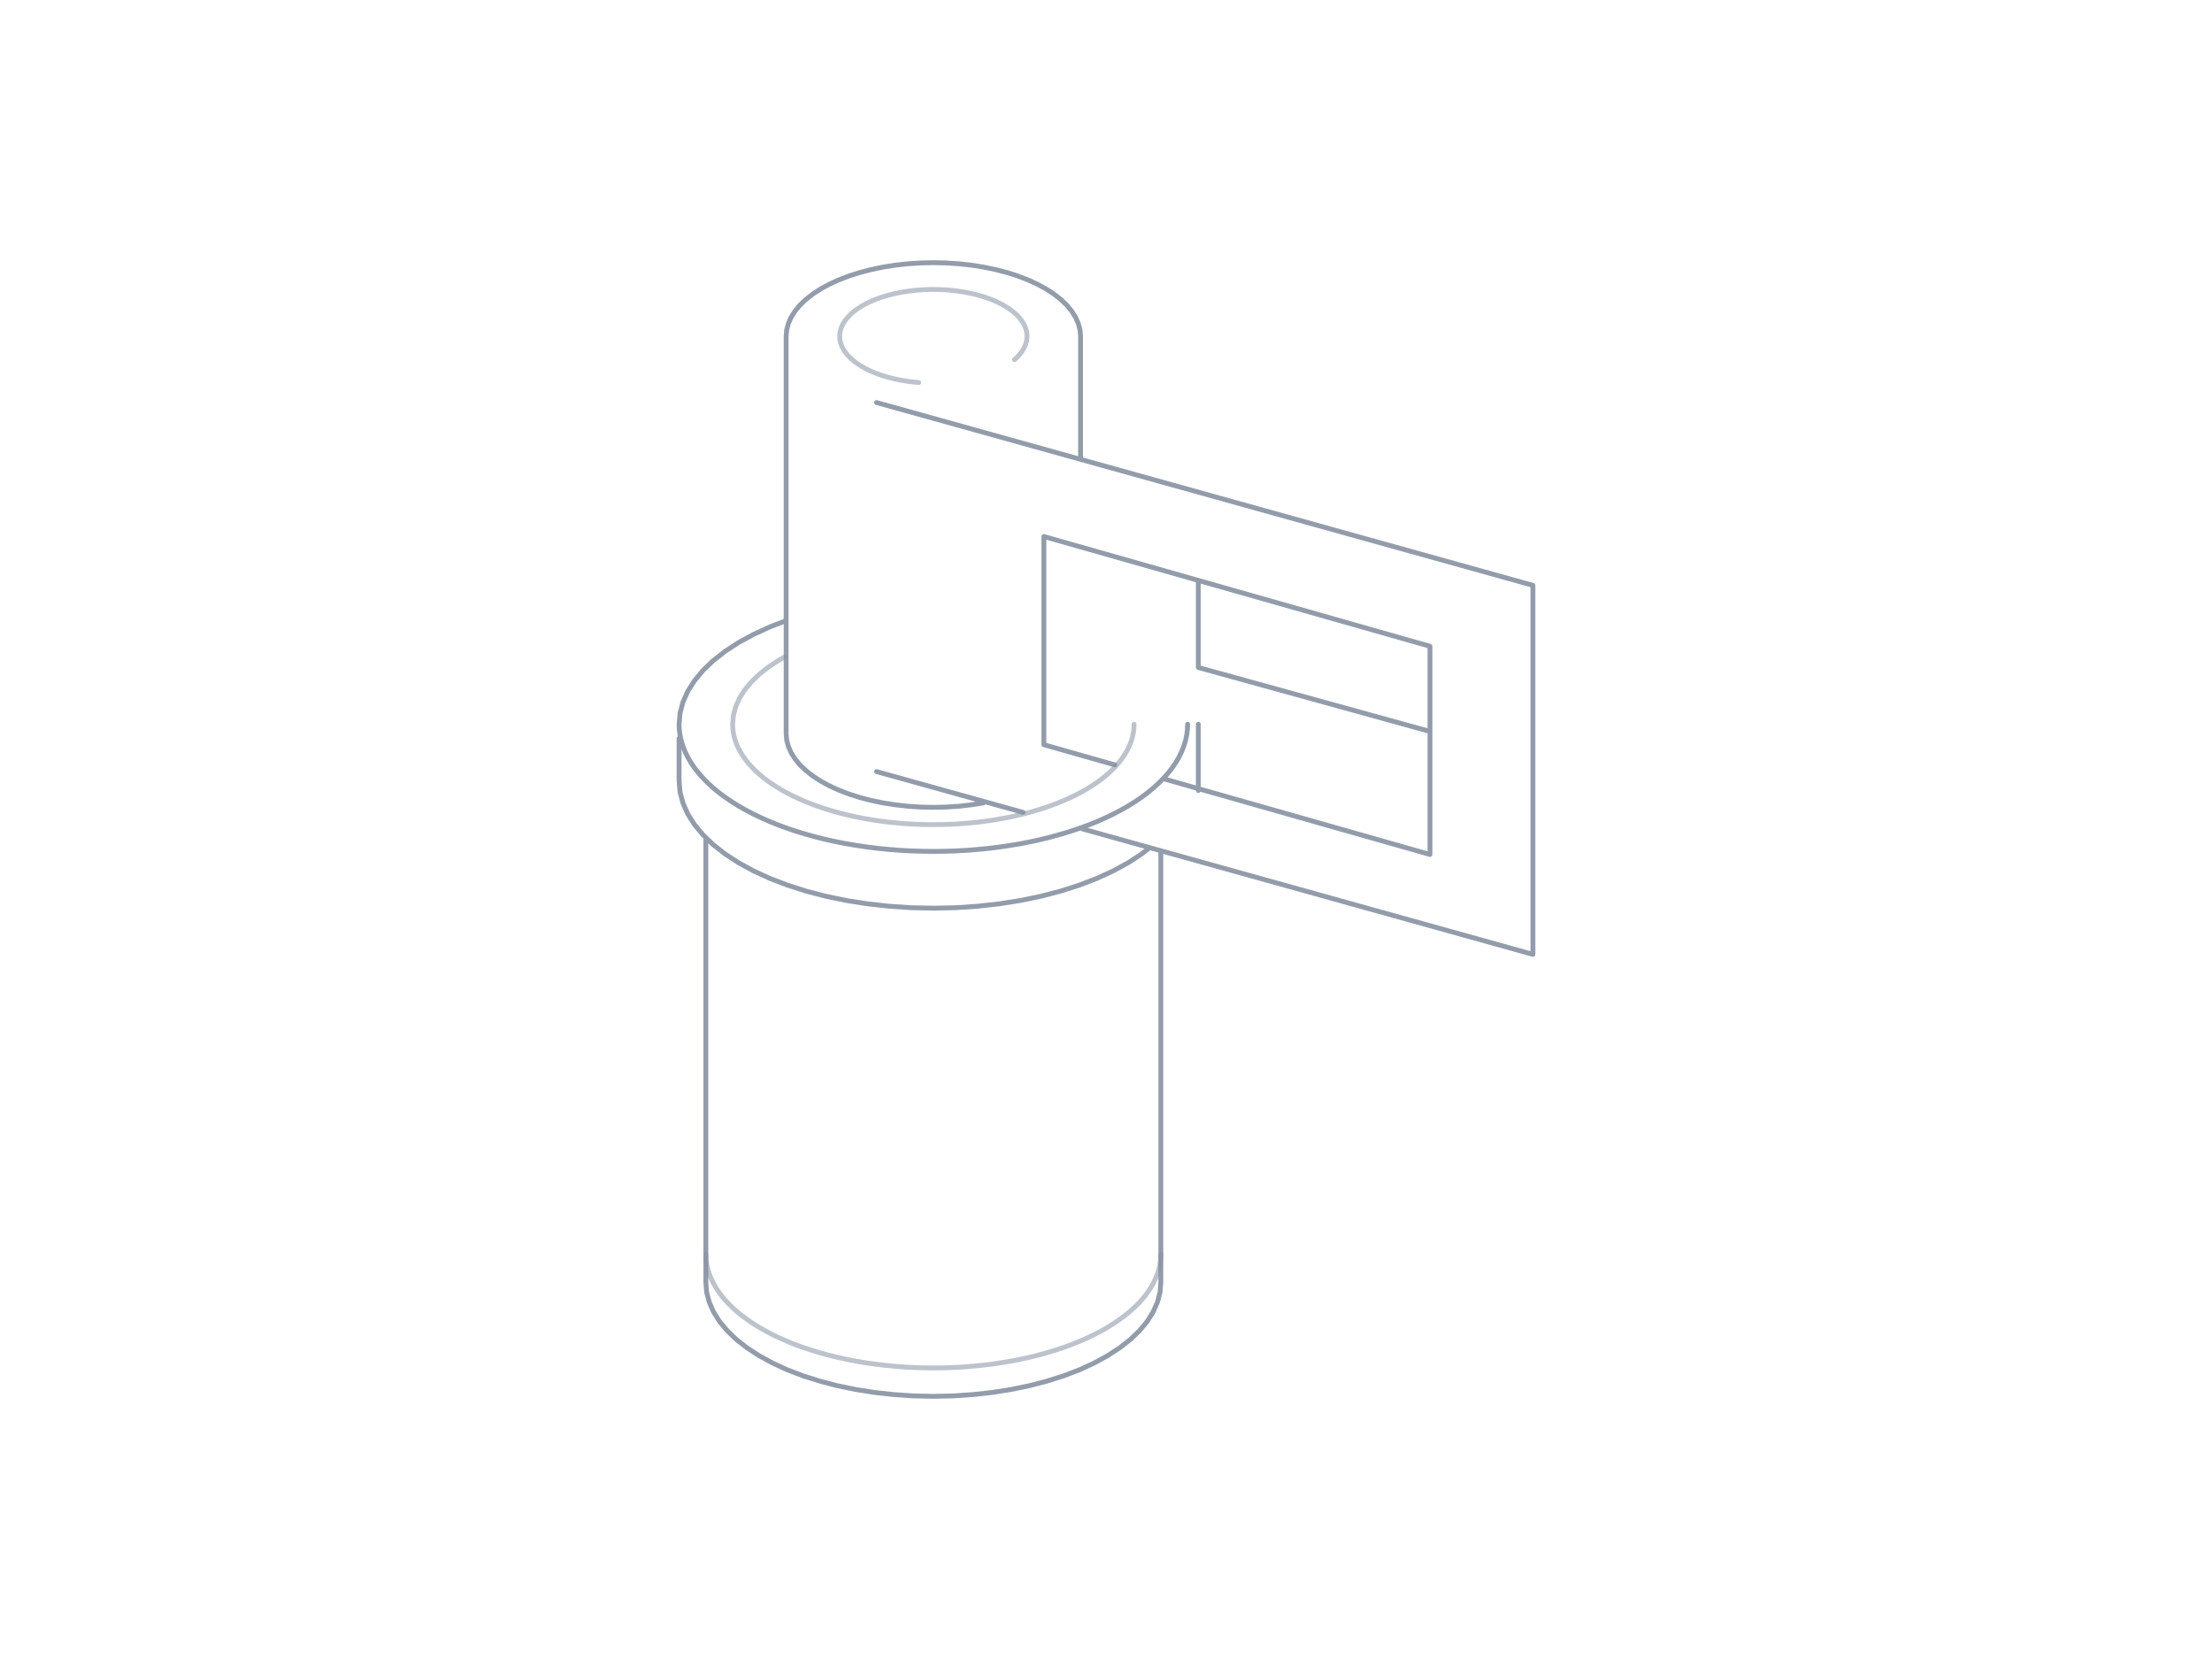
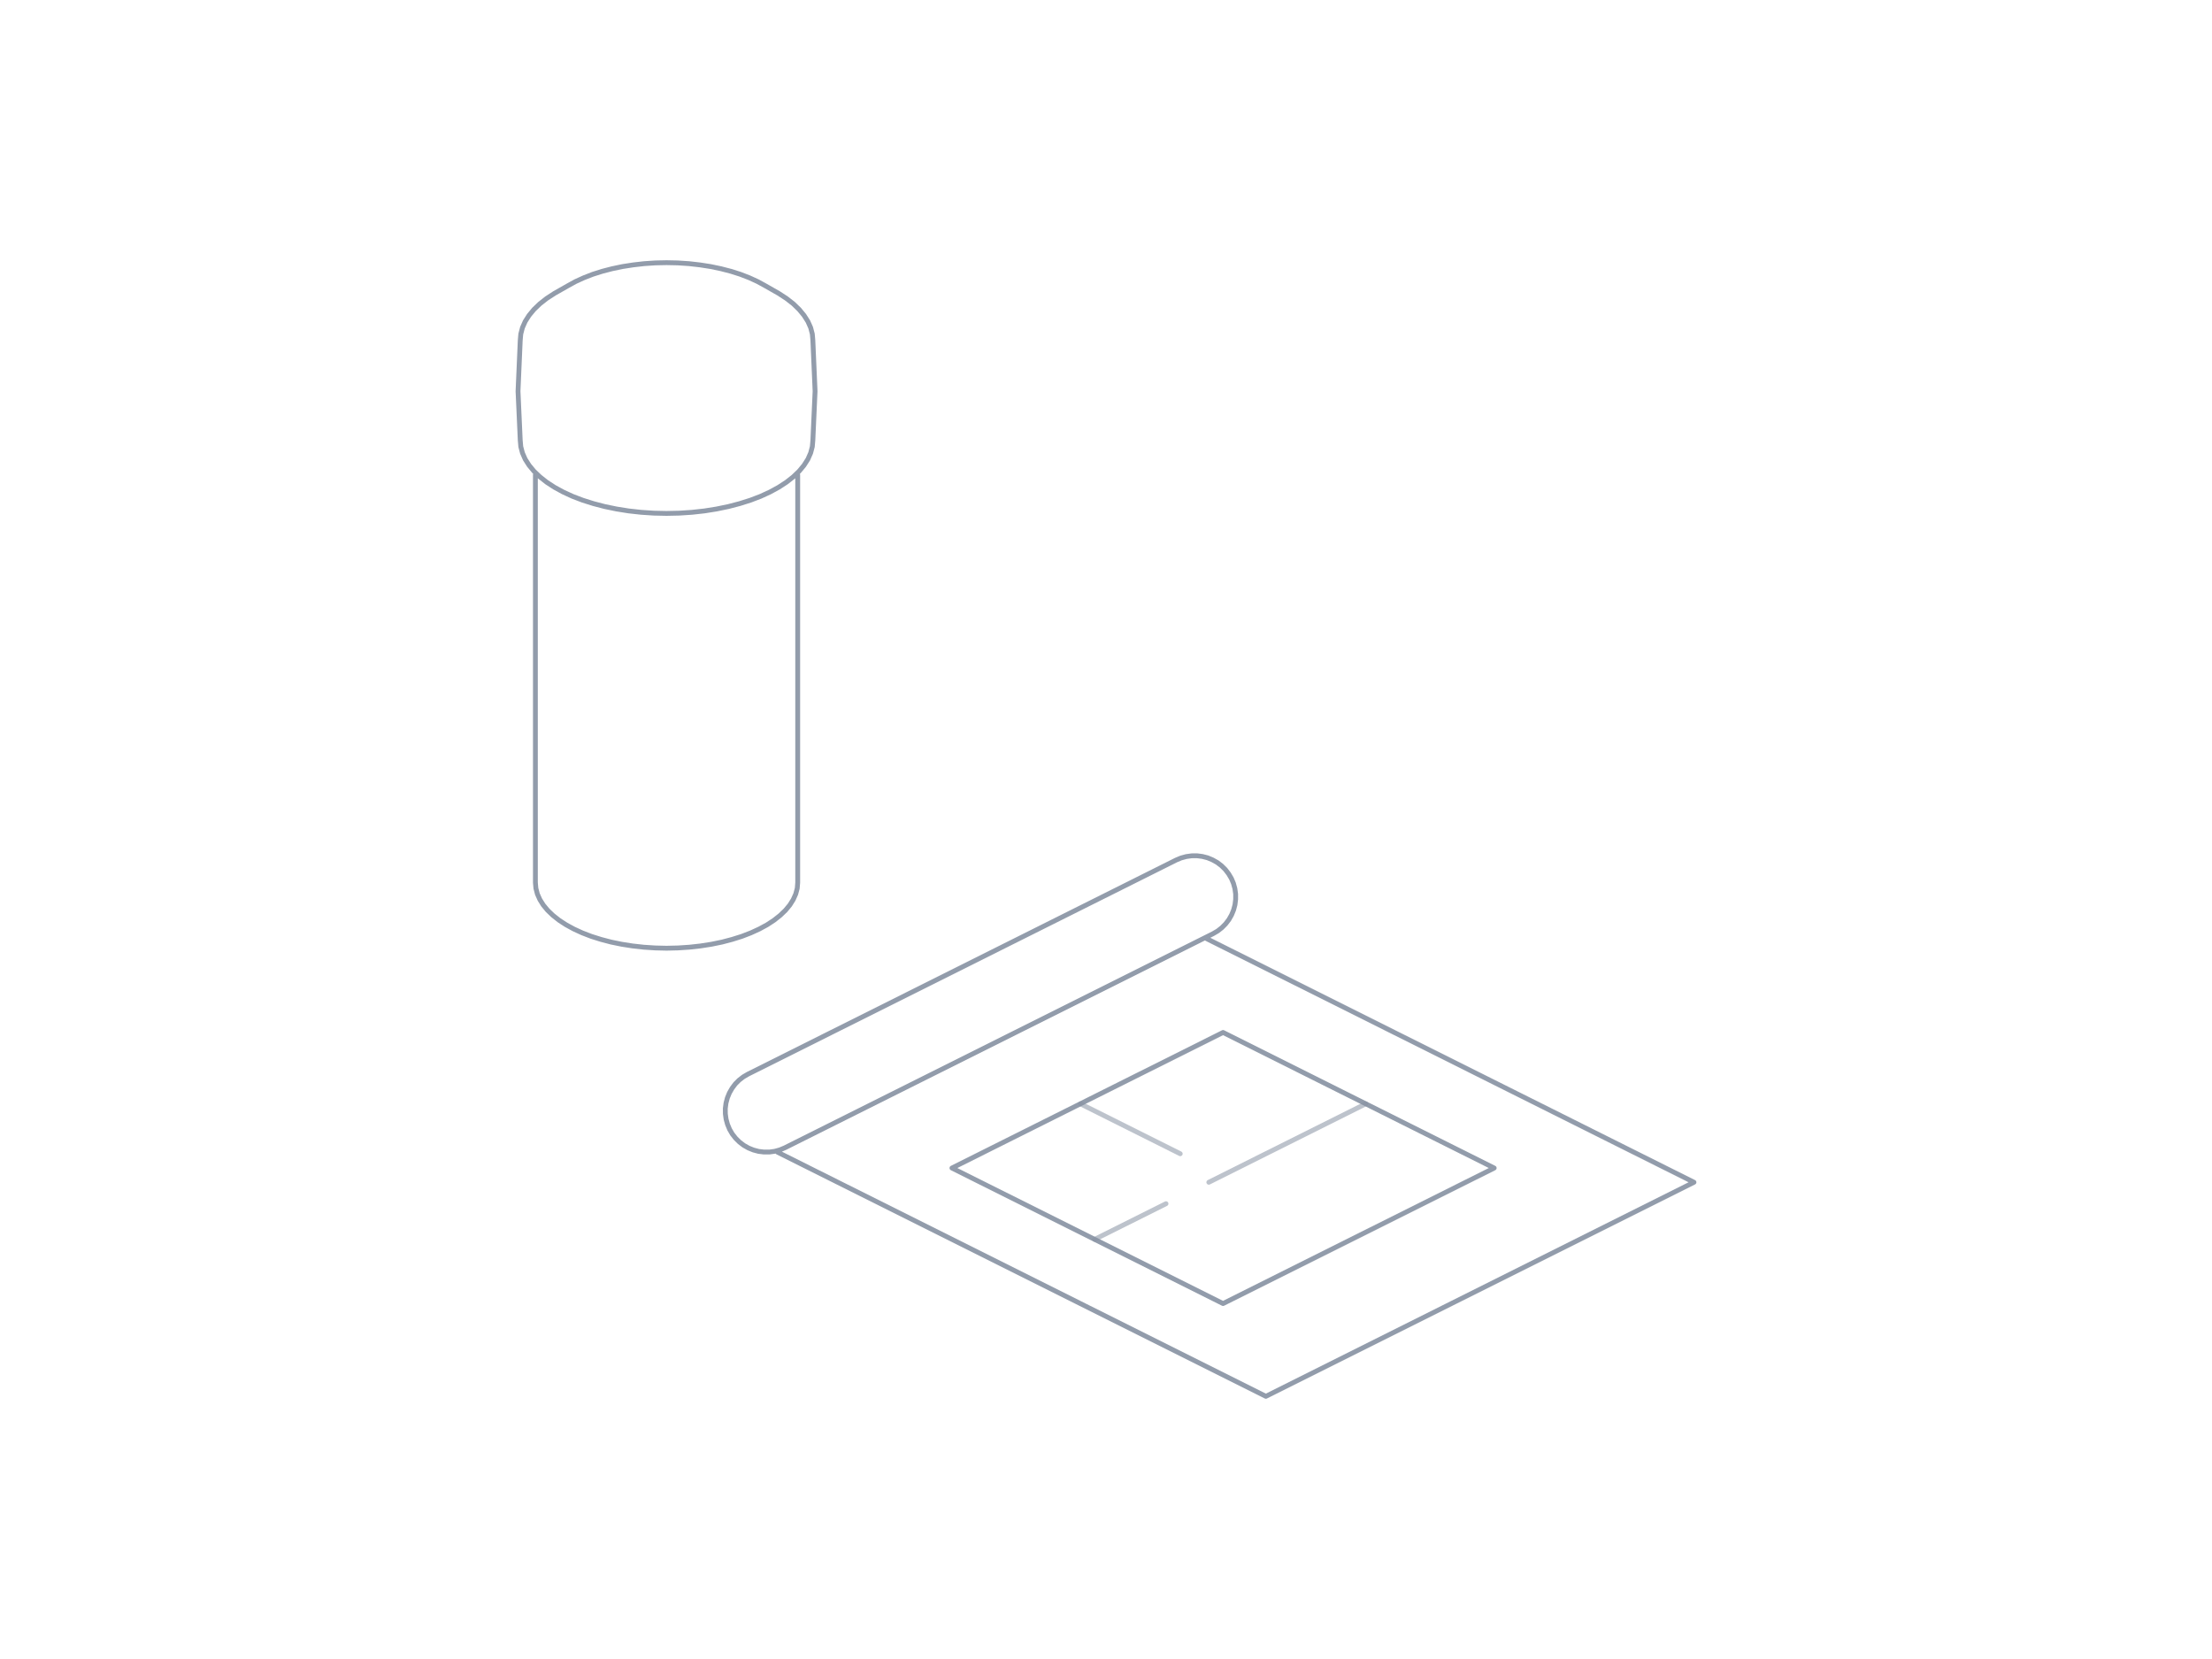
<svg xmlns="http://www.w3.org/2000/svg" viewBox="0 0 480 360" role="img" color="#8792a2" fill="none" stroke="currentColor" stroke-width="1.05" stroke-linecap="round" stroke-linejoin="round">
-   <path vector-effect="non-scaling-stroke" stroke-opacity=".55" d="M251.90,272.16 251.86,273.23 251.72,274.31 251.48,275.38 251.15,276.44 250.73,277.50 250.22,278.54 249.62,279.58 248.93,280.60 248.15,281.60 247.28,282.59 246.33,283.55 245.29,284.50 244.17,285.42 242.97,286.31 241.70,287.18 240.35,288.02 238.93,288.83 237.44,289.61 235.89,290.35 234.27,291.06 232.59,291.74 230.85,292.38 229.06,292.97 227.22,293.53 225.33,294.05 223.40,294.53 221.43,294.96 219.42,295.35 217.38,295.70 215.31,296.00 213.22,296.25 211.11,296.46 208.98,296.63 206.84,296.75 204.69,296.82 202.54,296.84 200.38,296.82 198.23,296.75 196.09,296.63 193.96,296.46 191.85,296.25 189.76,296.00 187.69,295.70 185.65,295.35 183.64,294.96 181.67,294.53 179.74,294.05 177.85,293.53 176.01,292.97 174.22,292.38 172.48,291.74 170.80,291.06 169.18,290.35 167.63,289.61 166.14,288.83 164.72,288.02 163.37,287.18 162.10,286.31 160.90,285.42 159.78,284.50 158.75,283.55 157.79,282.59 156.92,281.60 156.14,280.60 155.45,279.58 154.85,278.54 154.34,277.50 153.92,276.44 153.59,275.38 153.35,274.31 153.21,273.23 153.17,272.16 M159.01,156.81 159.14,155.26 159.64,153.38 160.46,151.53 161.60,149.71 163.06,147.96 164.81,146.27 166.85,144.67 169.17,143.16 170.24,142.58 M199.36,83.01 197.95,82.87 196.56,82.69 195.21,82.45 193.89,82.17 192.62,81.84 191.39,81.47 190.22,81.06 189.11,80.60 188.07,80.11 187.10,79.58 186.20,79.02 185.39,78.43 184.66,77.82 184.03,77.17 183.48,76.51 183.03,75.83 182.67,75.14 182.42,74.43 182.26,73.72 182.21,73.00 182.25,72.29 182.40,71.57 182.65,70.87 182.99,70.17 183.44,69.49 183.98,68.82 184.61,68.18 185.33,67.56 186.13,66.97 187.02,66.40 187.98,65.87 189.02,65.38 190.12,64.92 191.29,64.50 192.51,64.13 193.78,63.80 195.10,63.51 196.45,63.27 197.83,63.08 199.24,62.94 200.66,62.85 202.09,62.81 203.53,62.82 204.95,62.88 206.37,62.99 207.77,63.15 209.14,63.36 210.48,63.62 211.78,63.92 213.03,64.27 214.23,64.66 215.37,65.09 216.45,65.56 217.46,66.07 218.40,66.62 219.25,67.19 220.03,67.79 220.71,68.42 221.31,69.08 221.81,69.75 222.22,70.43 222.53,71.13 222.74,71.84 222.85,72.56 222.85,73.28 222.76,73.99 222.57,74.70 222.27,75.40 221.88,76.09 221.39,76.77 220.81,77.42 220.14,78.05 M246.10,157.16 246.05,158.11 245.93,159.06 245.72,160.01 245.43,160.95 245.06,161.88 244.61,162.80 244.08,163.71 243.47,164.61 242.78,165.50 242.01,166.37 241.17,167.22 240.26,168.05 239.27,168.87 238.22,169.66 237.09,170.42 235.90,171.16 234.65,171.88 233.34,172.56 231.96,173.22 230.53,173.85 229.05,174.44 227.52,175.00 225.94,175.53 224.32,176.03 222.65,176.48 220.94,176.90 219.20,177.29 217.43,177.63 215.63,177.94 213.81,178.20 211.96,178.43 210.10,178.61 208.22,178.76 206.33,178.86 204.44,178.92 202.54,178.94 200.63,178.92 198.74,178.86 196.85,178.76 194.97,178.61 193.11,178.43 191.26,178.20 189.44,177.94 187.64,177.63 185.87,177.29 184.13,176.90 182.42,176.48 180.76,176.03 179.13,175.53 177.55,175.00 176.02,174.44 174.54,173.85 173.11,173.22 171.73,172.56 170.42,171.88 169.17,171.16 167.98,170.42 166.85,169.66 165.80,168.87 164.81,168.05 163.90,167.22 163.06,166.37 162.29,165.50 161.60,164.61 160.99,163.71 160.46,162.80 160.01,161.88 159.64,160.95 159.35,160.01 159.14,159.06 159.02,158.11 158.98,157.16" />
-   <path vector-effect="non-scaling-stroke" stroke-opacity=".9" d="M153.17,182.24 153.17,278.32 153.35,280.47 153.92,282.60 154.85,284.70 156.14,286.76 157.79,288.75 159.78,290.66 162.10,292.47 164.72,294.18 167.63,295.77 170.80,297.23 174.22,298.54 177.85,299.69 181.67,300.69 185.65,301.51 189.76,302.16 193.96,302.62 198.23,302.91 202.54,303.00 206.84,302.91 211.11,302.62 215.31,302.16 219.42,301.51 223.40,300.69 227.22,299.69 230.85,298.54 234.27,297.23 237.44,295.77 240.35,294.18 242.97,292.47 245.29,290.66 247.28,288.75 248.93,286.76 250.22,284.70 251.15,282.60 251.72,280.47 251.90,278.32 251.90,184.98 M170.24,134.81 167.07,136.03 163.52,137.66 160.27,139.43 157.34,141.34 154.75,143.37 152.53,145.50 150.69,147.73 149.24,150.02 148.20,152.37 147.57,154.76 147.39,156.81 M147.36,160.24 147.36,169.48 147.57,171.89 148.20,174.27 149.24,176.62 150.69,178.92 152.53,181.14 154.75,183.28 157.34,185.31 160.27,187.22 163.52,188.99 167.07,190.62 170.89,192.08 174.95,193.38 179.22,194.49 183.66,195.41 188.25,196.13 192.95,196.65 197.73,196.97 202.54,197.07 207.34,196.97 212.12,196.65 216.82,196.13 221.41,195.41 225.85,194.49 230.12,193.38 234.18,192.08 238.00,190.62 241.55,188.99 244.80,187.22 247.73,185.31 249.14,184.21 M147.39,156.81 147.57,154.76 148.20,152.37 149.24,150.02 150.69,147.73 152.53,145.50 154.75,143.37 157.34,141.34 160.27,139.43 163.52,137.66 167.07,136.03 170.24,134.81 M202.54,57.00 199.75,57.06 196.99,57.24 194.27,57.54 191.61,57.96 189.03,58.50 186.56,59.14 184.21,59.89 182.00,60.74 179.95,61.68 178.06,62.71 176.37,63.81 174.87,64.99 173.58,66.22 172.52,67.51 171.68,68.84 171.08,70.20 170.71,71.58 170.59,72.97 170.59,159.22 170.71,160.61 171.08,161.99 171.68,163.35 172.52,164.68 173.58,165.97 174.87,167.20 176.37,168.38 178.06,169.48 179.95,170.51 182.00,171.45 184.21,172.30 186.56,173.05 189.03,173.69 191.61,174.23 194.27,174.64 196.99,174.95 199.75,175.13 202.54,175.19 205.32,175.13 208.08,174.95 210.80,174.64 213.36,174.24 M234.48,99.31 234.48,72.97 234.36,71.58 233.99,70.20 233.39,68.84 232.55,67.51 231.49,66.22 230.20,64.99 228.70,63.81 227.01,62.71 225.12,61.68 223.07,60.74 220.86,59.89 218.51,59.14 216.04,58.50 213.46,57.96 210.80,57.54 208.08,57.24 205.32,57.06 202.54,57.00 M190.21,167.43 222.00,176.28 M234.89,179.87 332.64,207.10 332.64,127.02 190.21,87.35 M226.52,161.60 241.90,165.97 M252.79,169.07 310.30,185.42 310.30,140.24 226.52,116.42 226.52,161.60 M260.03,126.36 260.03,144.84 310.30,158.72 M260.03,157.16 260.03,171.54 M257.71,157.16 257.66,158.37 257.50,159.57 257.24,160.76 256.87,161.95 256.40,163.13 255.83,164.30 255.16,165.46 254.38,166.60 253.51,167.72 252.54,168.82 251.48,169.90 250.32,170.96 249.07,171.99 247.73,172.99 246.31,173.96 244.80,174.90 243.22,175.80 241.55,176.67 239.81,177.50 238.00,178.30 236.12,179.05 234.18,179.76 232.18,180.43 230.12,181.05 228.01,181.63 225.85,182.17 223.65,182.65 221.41,183.09 219.13,183.47 216.82,183.81 214.48,184.10 212.12,184.33 209.74,184.52 207.34,184.65 204.94,184.72 202.54,184.75 200.13,184.72 197.73,184.65 195.33,184.52 192.95,184.33 190.59,184.10 188.25,183.81 185.94,183.47 183.66,183.09 181.42,182.65 179.22,182.17 177.06,181.63 174.95,181.05 172.89,180.43 170.89,179.76 168.95,179.05 167.07,178.30 165.26,177.50 163.52,176.67 161.86,175.80 160.27,174.90 158.76,173.96 157.34,172.99 156.00,171.99 154.75,170.96 153.59,169.90 152.53,168.82 151.56,167.72 150.69,166.60 149.91,165.46 149.24,164.30 148.67,163.13 148.20,161.95 147.83,160.76 147.57,159.57 147.41,158.37 147.36,157.16" />
+   <path vector-effect="non-scaling-stroke" stroke-opacity=".55" d="M296.37,239.52 262.31,256.55 M253.02,261.20 237.53,268.94 M234.44,239.52 256.11,250.36" />
+   <path vector-effect="non-scaling-stroke" stroke-opacity=".9" d="M116.18,103.03 116.18,191.53 116.29,192.77 116.61,194.00 117.15,195.21 117.89,196.39 118.84,197.54 119.99,198.64 121.32,199.69 122.84,200.68 124.51,201.59 126.34,202.43 128.31,203.19 130.41,203.85 132.61,204.43 134.91,204.90 137.27,205.27 139.70,205.54 142.16,205.70 144.64,205.76 147.12,205.70 149.58,205.54 152.01,205.27 154.38,204.90 156.67,204.43 158.87,203.85 160.97,203.19 162.94,202.43 164.77,201.59 166.45,200.68 167.96,199.69 169.29,198.64 170.44,197.54 171.39,196.39 172.13,195.21 172.67,194.00 173.00,192.77 173.10,191.53 173.10,103.03 M139.79,57.21 137.42,57.48 135.09,57.84 132.84,58.31 130.68,58.87 128.63,59.52 126.70,60.27 124.90,61.09 123.26,61.99 120.32,63.66 118.63,64.76 117.15,65.92 115.87,67.15 114.81,68.43 113.97,69.75 113.37,71.10 113.01,72.48 112.89,73.86 112.41,84.89 112.89,95.54 113.01,96.92 113.37,98.29 113.97,99.65 114.81,100.97 115.87,102.25 117.15,103.47 118.63,104.64 120.32,105.74 122.19,106.76 124.23,107.70 126.43,108.54 128.77,109.28 131.22,109.92 133.78,110.45 136.42,110.87 139.13,111.17 141.87,111.35 144.64,111.41 147.41,111.35 150.15,111.17 152.86,110.87 155.50,110.45 158.06,109.92 160.51,109.28 162.85,108.54 165.05,107.70 167.09,106.76 168.96,105.74 170.65,104.64 172.14,103.47 173.41,102.25 174.47,100.97 175.31,99.65 175.91,98.29 176.27,96.92 176.39,95.54 176.87,84.89 176.39,73.86 176.27,72.48 175.91,71.10 175.31,69.75 174.47,68.43 173.41,67.15 172.14,65.92 170.65,64.76 168.96,63.66 166.03,61.99 164.38,61.09 162.59,60.27 160.65,59.52 158.60,58.87 156.44,58.31 154.19,57.84 151.87,57.48 149.49,57.21 147.07,57.05 144.64,57.00 142.21,57.05 139.79,57.21 M261.85,203.69 367.59,256.55 274.69,303.00 168.73,250.02 M162.32,233.08 161.31,233.67 160.39,234.38 159.56,235.21 158.86,236.15 158.28,237.16 157.84,238.24 157.54,239.37 157.39,240.54 157.40,241.70 157.56,242.86 157.87,243.99 158.32,245.07 158.91,246.08 159.63,247.00 160.46,247.82 161.39,248.53 162.41,249.11 163.49,249.55 164.62,249.85 165.78,249.99 166.95,249.99 168.11,249.83 169.24,249.52 170.31,249.07 263.21,202.62 264.22,202.03 265.14,201.31 265.96,200.48 266.67,199.55 267.25,198.53 267.69,197.45 267.99,196.32 268.13,195.16 268.13,193.99 267.97,192.83 267.66,191.70 267.21,190.63 266.61,189.62 265.90,188.69 265.07,187.87 264.14,187.16 263.12,186.59 262.04,186.14 260.91,185.85 259.75,185.70 258.58,185.71 257.42,185.87 256.29,186.18 255.21,186.63 162.32,233.08 M265.40,224.04 324.24,253.46 265.40,282.87 206.57,253.46 265.40,224.04" />
</svg>
